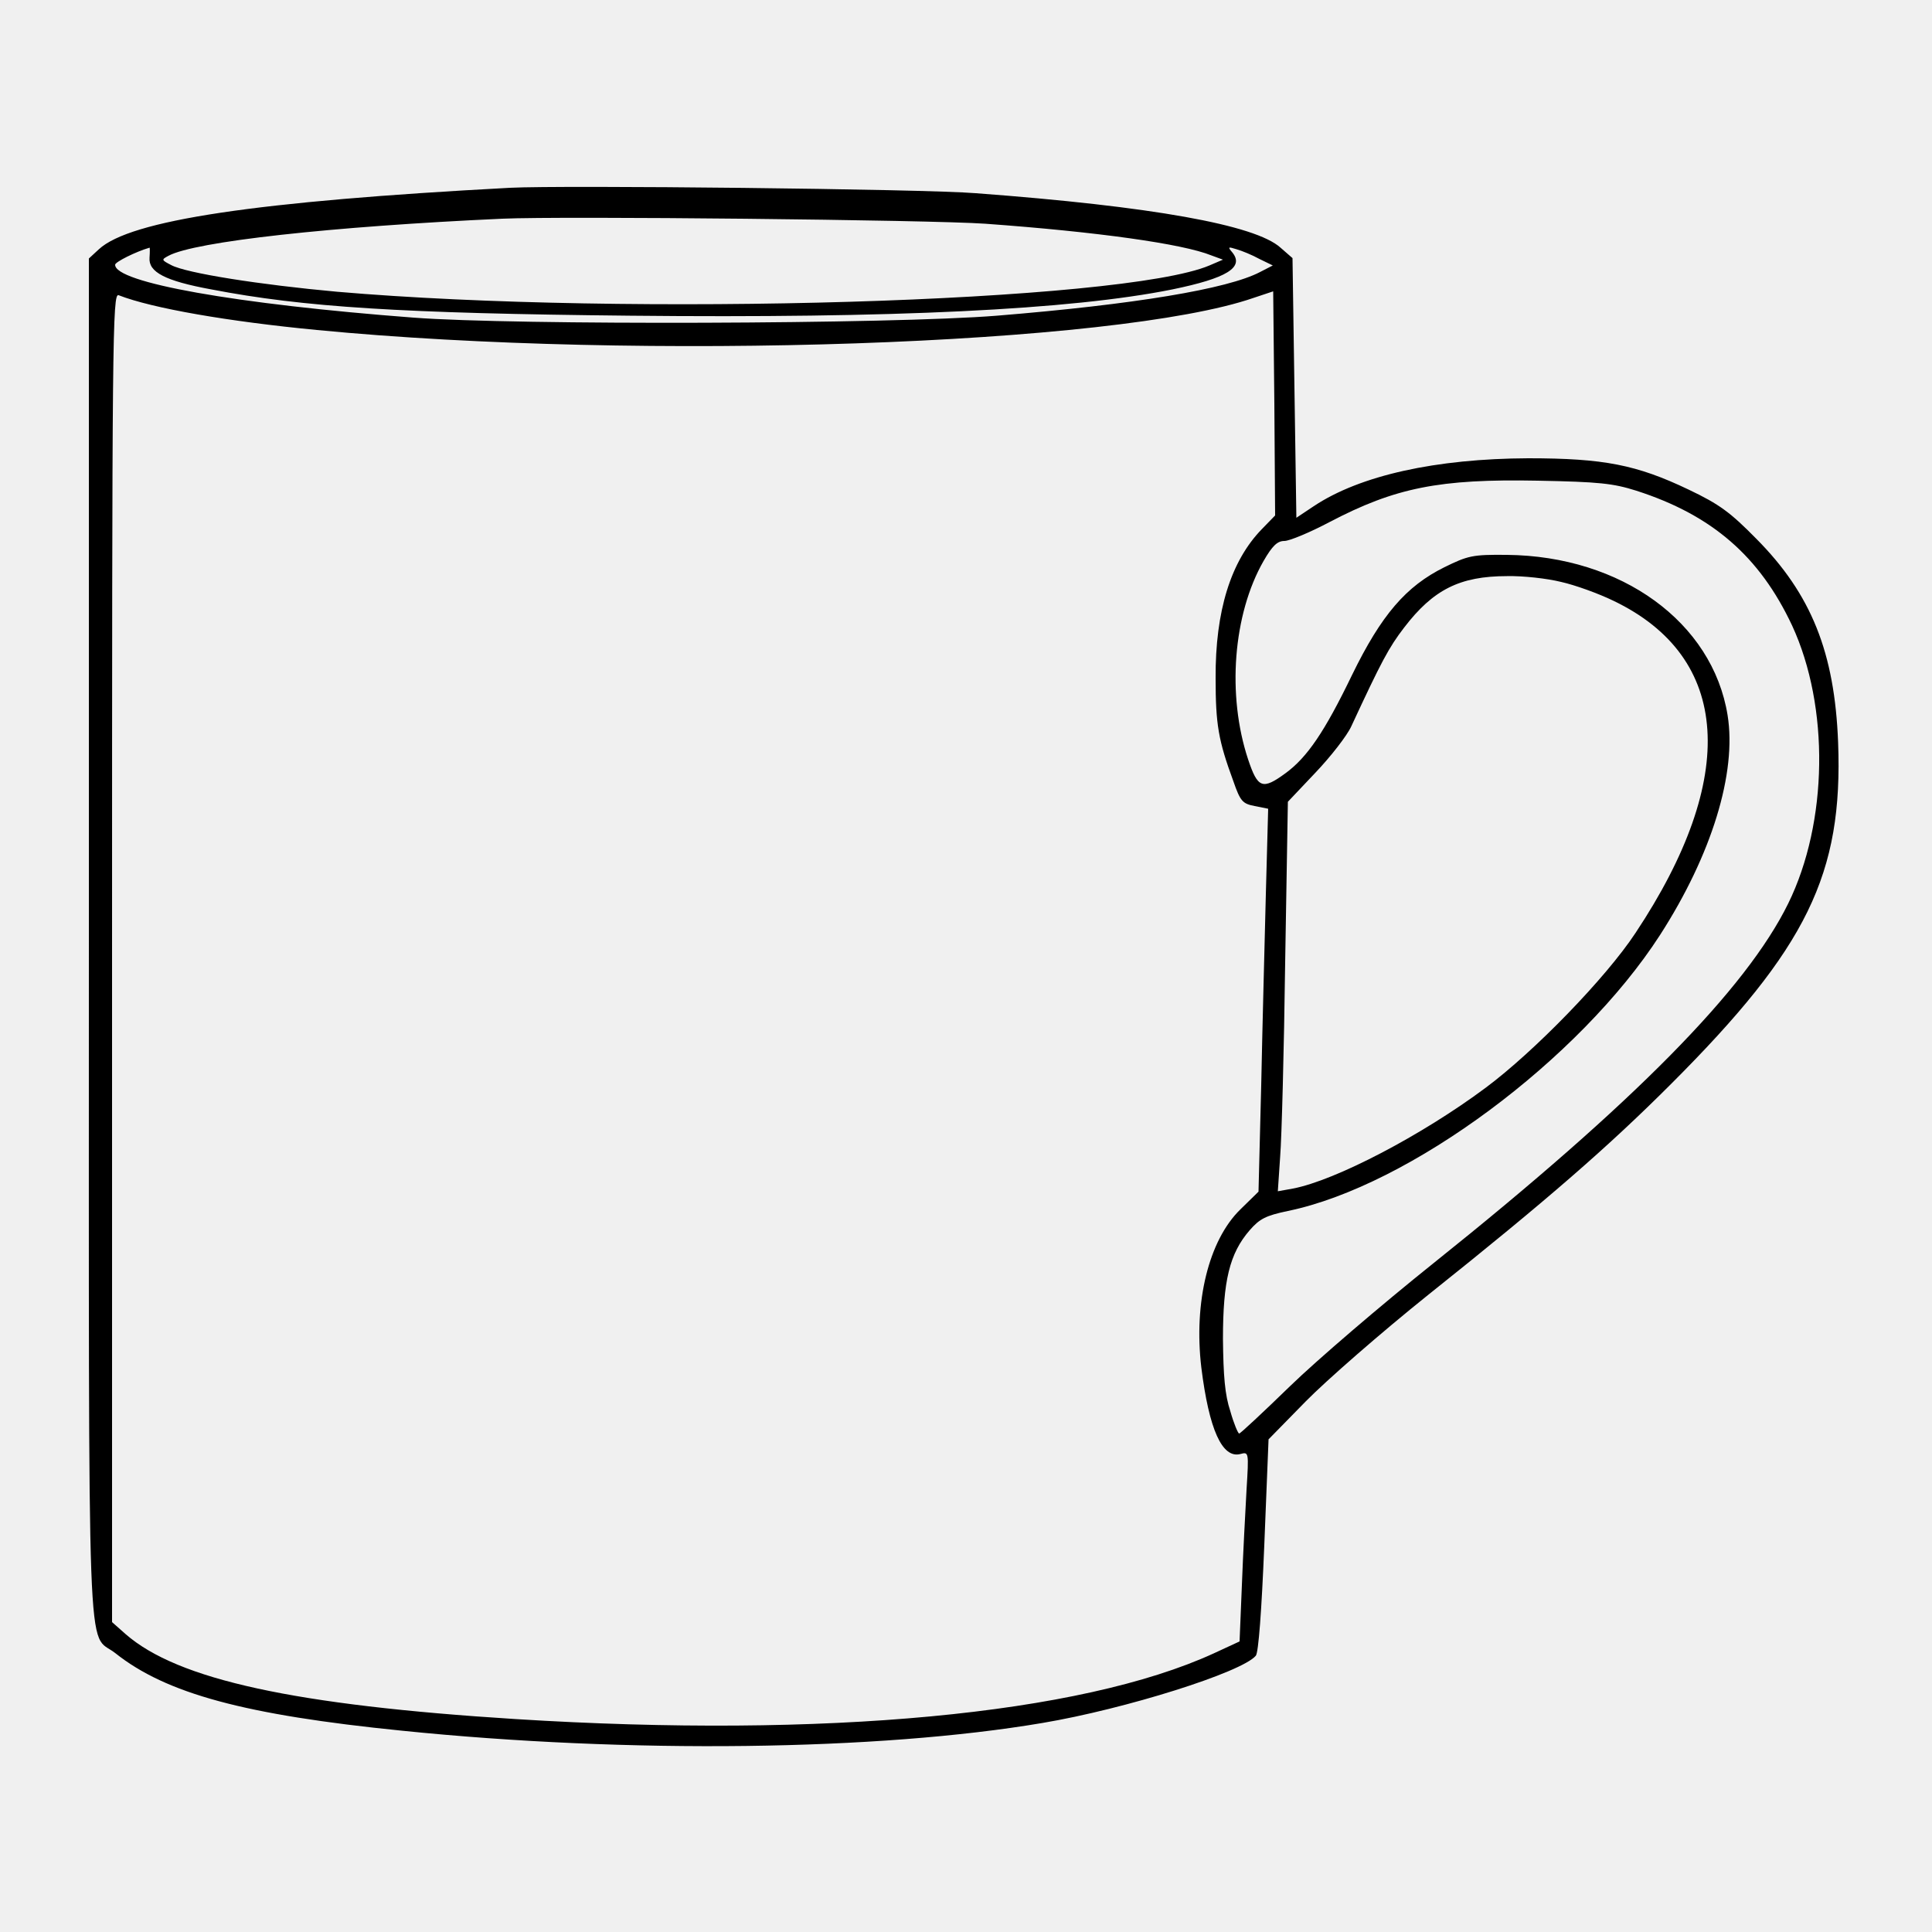
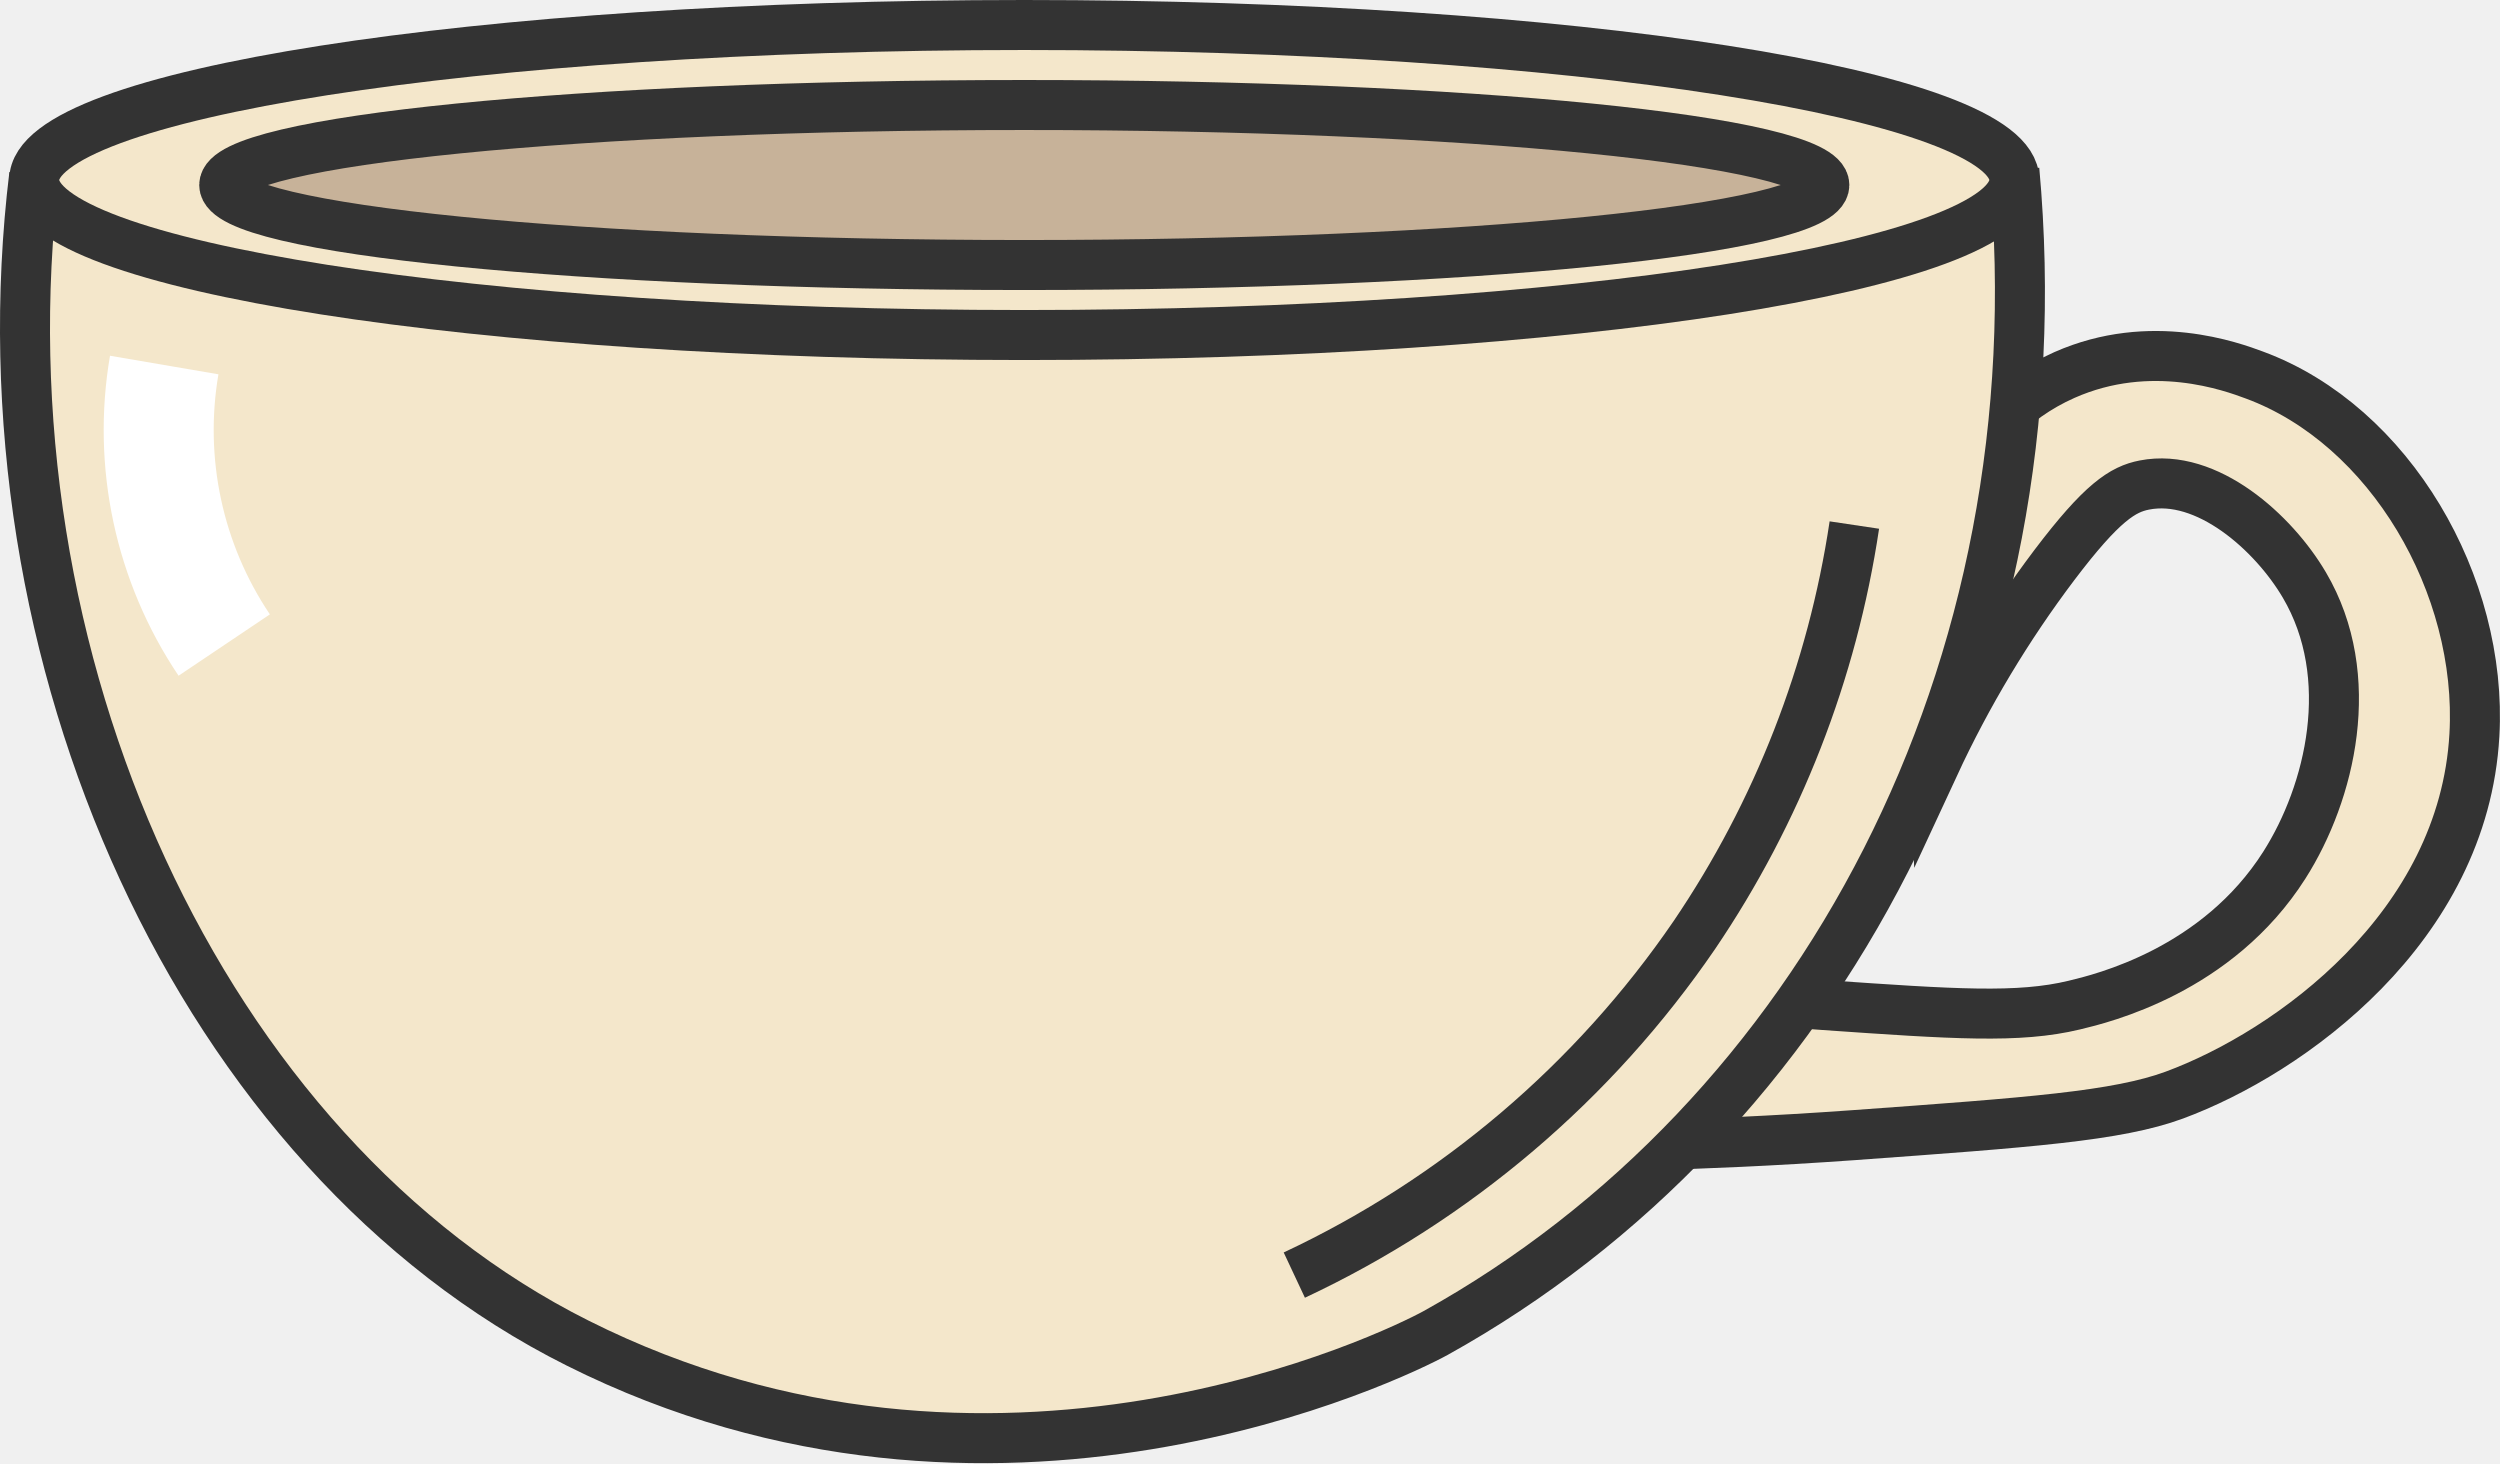
- <svg xmlns="http://www.w3.org/2000/svg" version="1.0" width="500pt" height="500pt" viewBox="0 0 500 500" preserveAspectRatio="xMidYMid meet">
-   <g transform="translate(0,500) scale(0.1,-0.1)" fill="#000000" stroke="none">
-     <path d="M1320 4514 c-659 -35 -983 -84 -1064 -159 l-26 -24 0 -1761 c0 -1952 -6 -1790 68 -1848 132 -105 335 -160 742 -201 588 -60 1233 -52 1658 20 214 36 516 131 552 174 7 8 15 116 22 287 l11 273 96 98 c53 54 195 178 316 275 311 248 469 386 630 547 352 352 445 543 432 884 -9 232 -69 383 -212 527 -67 68 -95 89 -175 127 -134 64 -219 81 -415 81 -238 -1 -435 -44 -555 -124 l-45 -30 -5 336 -5 336 -31 27 c-65 59 -333 107 -789 141 -134 11 -1070 21 -1205 14z m1230 -93 c290 -21 511 -52 585 -82 l30 -11 -35 -15 c-224 -95 -1505 -133 -2258 -68 -198 18 -390 48 -429 69 -25 13 -26 14 -7 24 68 37 423 76 864 96 153 7 1110 -3 1250 -13z m-2163 -88 c-3 -37 40 -60 160 -82 239 -46 491 -62 1083 -68 679 -7 1141 15 1404 68 141 29 187 57 155 96 -12 14 -11 15 11 8 14 -4 41 -15 59 -25 l35 -17 -33 -17 c-84 -44 -326 -84 -681 -113 -272 -22 -1249 -25 -1510 -5 -461 35 -774 91 -772 137 0 7 54 34 89 44 1 1 1 -11 0 -26z m2879 -702 c-81 -83 -121 -213 -120 -386 0 -120 7 -161 46 -267 18 -52 24 -58 55 -64 l35 -7 -6 -221 c-3 -121 -9 -344 -12 -495 l-7 -275 -47 -46 c-82 -80 -121 -240 -101 -409 20 -161 54 -236 101 -224 22 6 22 5 16 -93 -3 -54 -9 -165 -12 -246 l-6 -146 -67 -31 c-345 -158 -1006 -220 -1806 -170 -572 36 -875 102 -1010 220 l-35 31 0 1720 c0 1614 1 1720 17 1714 87 -34 284 -68 513 -90 838 -81 2072 -39 2424 83 l51 17 3 -290 2 -290 -34 -35z m969 99 c196 -63 319 -170 403 -349 97 -210 93 -509 -10 -719 -109 -222 -399 -516 -918 -931 -135 -108 -302 -251 -371 -318 -70 -68 -129 -123 -132 -123 -3 0 -14 26 -23 58 -14 42 -18 91 -19 187 0 150 17 221 69 281 26 30 42 38 99 50 315 65 755 392 963 714 134 208 199 420 175 569 -39 241 -275 412 -571 415 -89 1 -101 -2 -162 -32 -99 -49 -163 -123 -239 -279 -71 -147 -116 -213 -172 -254 -60 -44 -72 -39 -97 36 -55 166 -39 375 40 513 23 40 36 52 54 52 13 0 66 22 117 49 170 89 284 112 539 107 159 -3 195 -7 255 -26z m-195 -236 c36 -8 97 -30 136 -49 304 -146 324 -457 57 -859 -77 -117 -263 -308 -388 -401 -165 -123 -389 -240 -499 -261 l-39 -7 6 89 c4 49 10 276 13 504 l7 415 71 75 c40 42 82 96 93 120 78 168 97 204 137 256 75 98 144 133 266 133 41 1 104 -6 140 -15z" />
+ <svg xmlns="http://www.w3.org/2000/svg" viewBox="0 0 249.98 146.31">
+   <defs>
+     <style>.cls-1,.cls-3{fill:#f4e7cb;}.cls-2,.cls-5{fill:none;}.cls-2,.cls-3,.cls-4{stroke:#333;stroke-width:5px;}.cls-2,.cls-3,.cls-4,.cls-5{stroke-miterlimit:10;}.cls-4{fill:#c7b299;}.cls-5{stroke:#fff;stroke-width:11px;}</style>
+   </defs>
+   <g id="Layer_2" data-name="Layer 2">
+     <g id="Layer_1-2" data-name="Layer 1">
+       <path class="cls-1" d="M165.42,114.5c4.63-.13,11.57-.39,20-1,17.54-1.27,26.31-1.9,32-4,11.57-4.28,28.92-16.77,30-36,.85-15-8.45-31-22-36-2.21-.82-10.34-3.84-19,0-10.86,4.82-13.67,16.51-14,18l1,21a110.28,110.28,0,0,1,12-20c4.77-6.3,6.85-7.58,9-8,6.24-1.23,12.91,4.74,16,10,5.4,9.18,2.6,20.76-2,28-6.71,10.56-18.2,13.33-21,14-5.59,1.35-12.06.9-25,0-4.58-.32-8.38-.7-11-1Z" />
+       <path class="cls-2" d="M165.42,114.5c4.63-.13,11.57-.39,20-1,17.54-1.27,26.31-1.9,32-4,11.57-4.28,28.92-16.77,30-36,.85-15-8.45-31-22-36-2.21-.82-10.34-3.84-19,0-10.86,4.82-13.67,16.51-14,18l1,21a110.28,110.28,0,0,1,12-20c4.77-6.3,6.85-7.58,9-8,6.24-1.23,12.91,4.74,16,10,5.4,9.18,2.6,20.76-2,28-6.71,10.56-18.2,13.33-21,14-5.59,1.35-12.06.9-25,0-4.58-.32-8.38-.7-11-1Z" />
+       <path class="cls-1" d="M201.42,17c4.59,50.21-19.52,95-57.87,116.29-4,2.2-44.2,21.89-85.81,1C20.07,115.43-2.43,65.7,3.42,17.5" />
+       <path class="cls-2" d="M201.42,17c4.59,50.21-19.52,95-57.87,116.29-4,2.2-44.2,21.89-85.81,1C20.07,115.43-2.43,65.7,3.42,17.5" />
+       <ellipse class="cls-3" cx="102.42" cy="18" rx="99" ry="15.5" />
+       <ellipse class="cls-4" cx="102.42" cy="18.5" rx="80" ry="8" />
+       <path class="cls-3" d="M185.42,52.5a99.18,99.18,0,0,1-16,41,99.82,99.82,0,0,1-40,34" />
+       <path class="cls-5" d="M16.42,36.5a38.55,38.55,0,0,0,6,28" />
+     </g>
  </g>
</svg>
